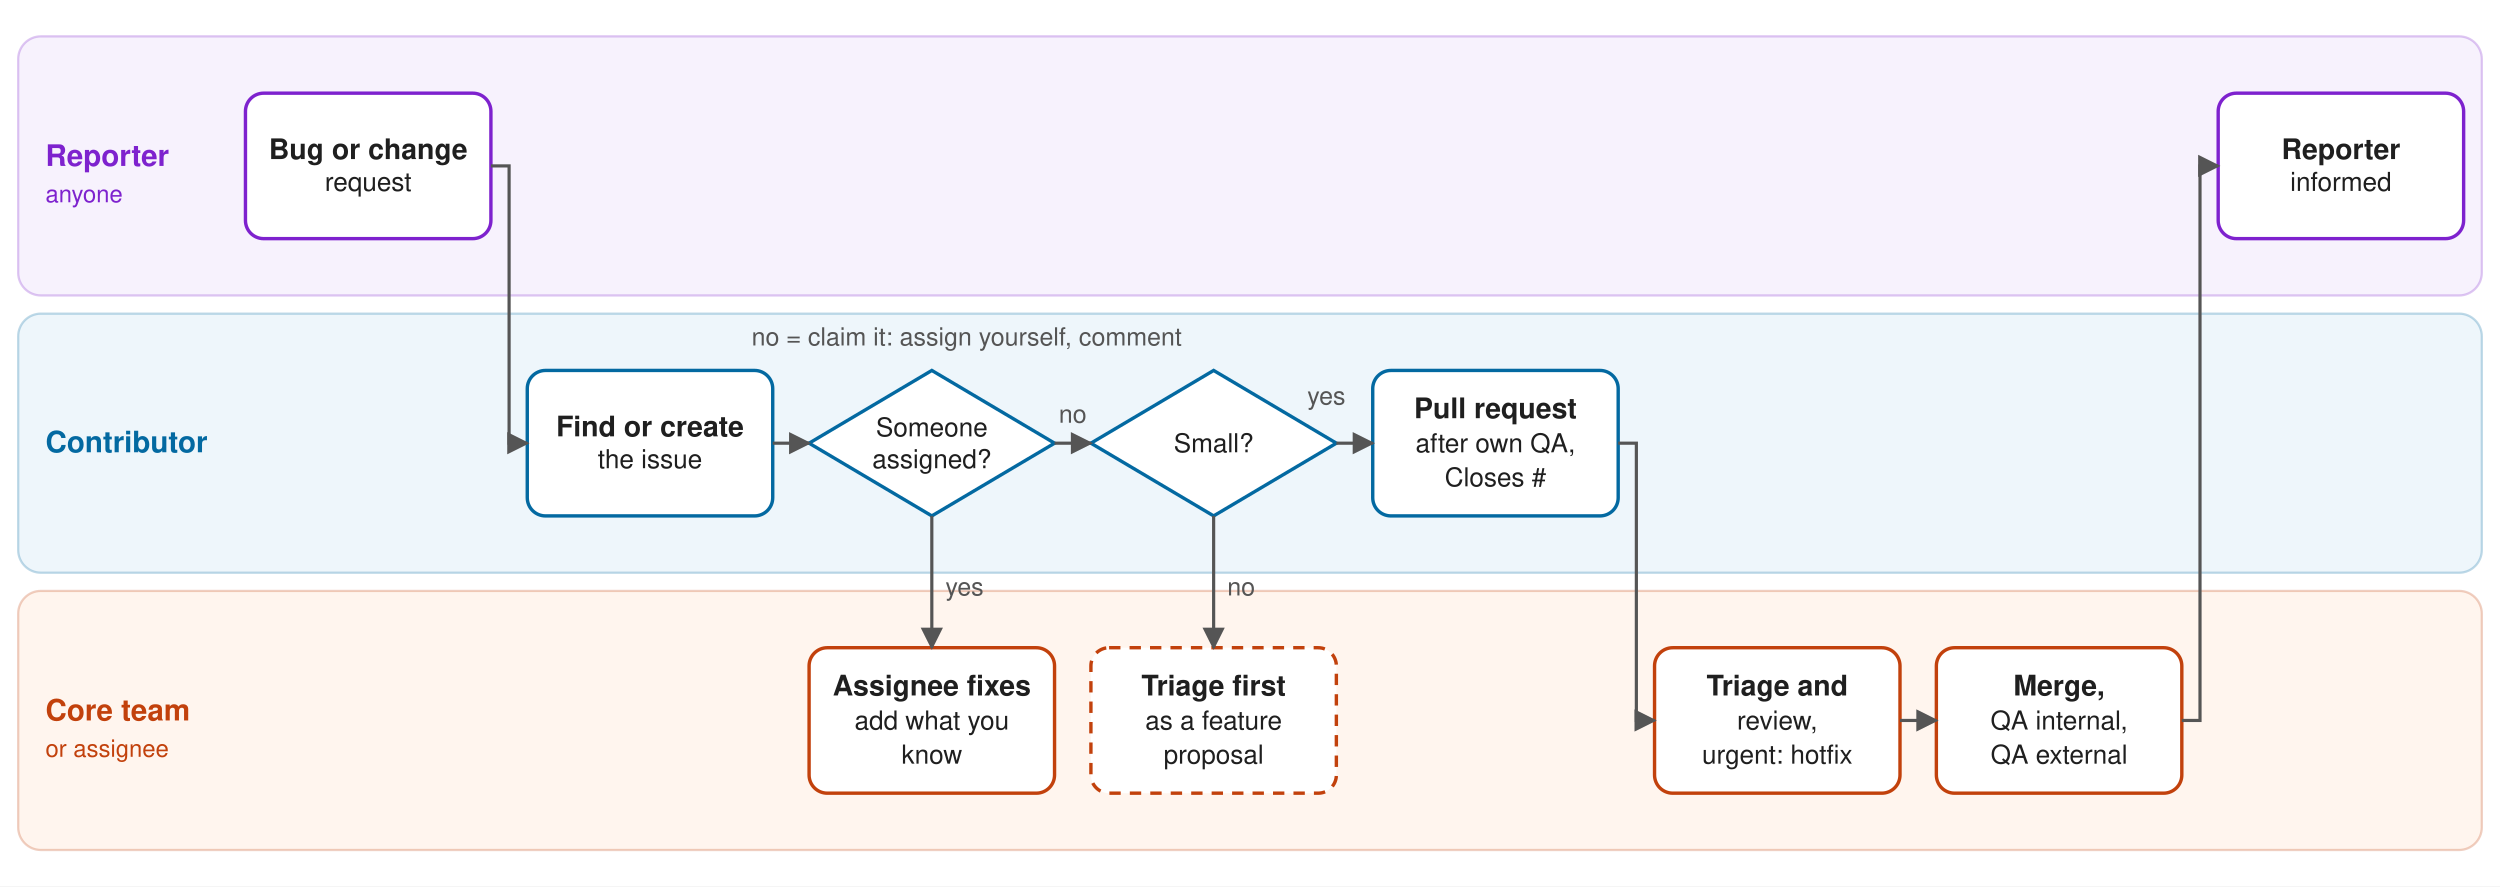
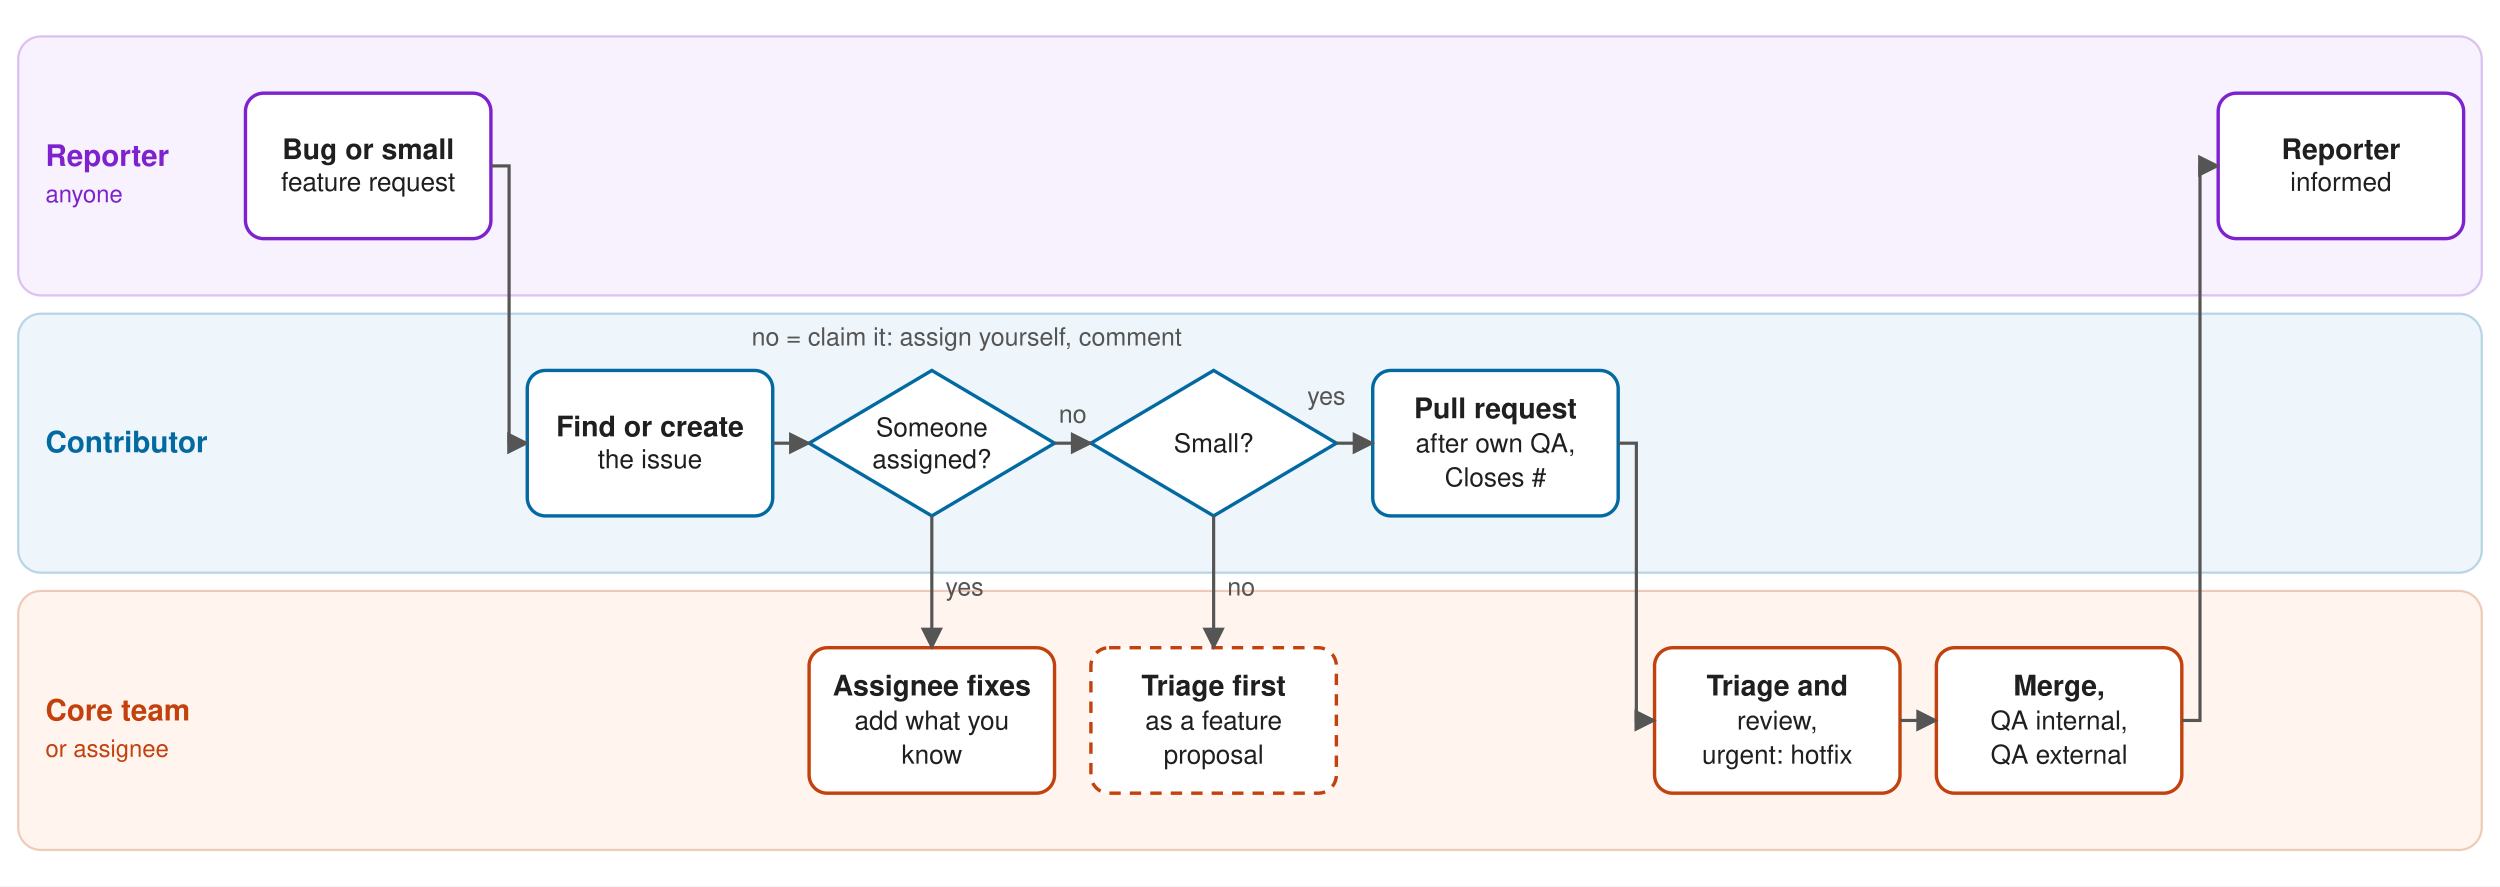
- <svg xmlns="http://www.w3.org/2000/svg" viewBox="0 0 1100 390" width="1100" height="390" font-family="-apple-system, 'Segoe UI', Helvetica, Arial, sans-serif" role="img" aria-label="Bugs and small changes">
+ <svg xmlns="http://www.w3.org/2000/svg" viewBox="0 0 1100 390" width="1100" height="390" font-family="-apple-system, 'Segoe UI', Helvetica, Arial, sans-serif" role="img" aria-label="Small features and fixes">
  <rect width="1100" height="390" fill="#ffffff" />
  <defs>
    <marker id="a" viewBox="0 0 10 10" refX="9" refY="5" markerWidth="7" markerHeight="7" orient="auto-start-reverse">
      <path d="M0 0L10 5L0 10z" fill="#555" />
    </marker>
  </defs>
  <rect x="8" y="16" width="1084" height="114" rx="10" fill="#f7f2fd" stroke="#7e22ce" stroke-opacity="0.25" />
  <text x="20" y="73" font-size="13" font-weight="600" fill="#7e22ce">Reporter</text>
  <text x="20" y="89" font-size="10.5" fill="#7e22ce">anyone</text>
  <rect x="8" y="138" width="1084" height="114" rx="10" fill="#eef6fb" stroke="#0369a1" stroke-opacity="0.25" />
  <text x="20" y="199" font-size="13" font-weight="600" fill="#0369a1">Contributor</text>
  <rect x="8" y="260" width="1084" height="114" rx="10" fill="#fff5ee" stroke="#c2410c" stroke-opacity="0.25" />
  <text x="20" y="317" font-size="13" font-weight="600" fill="#c2410c">Core team</text>
  <text x="20" y="333" font-size="10.5" fill="#c2410c">or assignee</text>
  <rect x="108.0" y="41.0" width="108" height="64" rx="8" fill="#ffffff" stroke="#7e22ce" stroke-width="1.5" />
-   <text x="162" y="70" text-anchor="middle" font-size="12.5" font-weight="600" fill="#1f1f1f">Bug or change</text>
-   <text x="162" y="84" text-anchor="middle" font-size="11.5" fill="#1f1f1f">request</text>
+   <text x="162" y="70" text-anchor="middle" font-size="12.5" font-weight="600" fill="#1f1f1f">Bug or small</text>
+   <text x="162" y="84" text-anchor="middle" font-size="11.5" fill="#1f1f1f">feature request</text>
  <rect x="232.0" y="163.0" width="108" height="64" rx="8" fill="#ffffff" stroke="#0369a1" stroke-width="1.5" />
  <text x="286" y="192" text-anchor="middle" font-size="12.5" font-weight="600" fill="#1f1f1f">Find or create</text>
  <text x="286" y="206" text-anchor="middle" font-size="11.5" fill="#1f1f1f">the issue</text>
  <polygon points="356,195 410,163 464,195 410,227" fill="#ffffff" stroke="#0369a1" stroke-width="1.5" />
  <text x="410" y="192" text-anchor="middle" font-size="11.5" fill="#1f1f1f">Someone</text>
  <text x="410" y="206" text-anchor="middle" font-size="11.5" fill="#1f1f1f">assigned?</text>
  <rect x="356.0" y="285.0" width="108" height="64" rx="8" fill="#ffffff" stroke="#c2410c" stroke-width="1.5" />
  <text x="410" y="306" text-anchor="middle" font-size="12.5" font-weight="600" fill="#1f1f1f">Assignee fixes</text>
  <text x="410" y="321" text-anchor="middle" font-size="11.5" fill="#1f1f1f">add what you</text>
  <text x="410" y="336" text-anchor="middle" font-size="11.5" fill="#1f1f1f">know</text>
  <polygon points="480,195 534,163 588,195 534,227" fill="#ffffff" stroke="#0369a1" stroke-width="1.5" />
  <text x="534" y="199" text-anchor="middle" font-size="11.5" fill="#1f1f1f">Small?</text>
  <rect x="480.0" y="285.0" width="108" height="64" rx="8" fill="#ffffff" stroke="#c2410c" stroke-width="1.5" stroke-dasharray="5 4" />
  <text x="534" y="306" text-anchor="middle" font-size="12.5" font-weight="600" fill="#1f1f1f">Triage first</text>
  <text x="534" y="321" text-anchor="middle" font-size="11.5" fill="#1f1f1f">as a feature</text>
  <text x="534" y="336" text-anchor="middle" font-size="11.5" fill="#1f1f1f">proposal</text>
  <rect x="604.0" y="163.0" width="108" height="64" rx="8" fill="#ffffff" stroke="#0369a1" stroke-width="1.5" />
  <text x="658" y="184" text-anchor="middle" font-size="12.5" font-weight="600" fill="#1f1f1f">Pull request</text>
  <text x="658" y="199" text-anchor="middle" font-size="11.5" fill="#1f1f1f">after own QA,</text>
  <text x="658" y="214" text-anchor="middle" font-size="11.5" fill="#1f1f1f">Closes #</text>
  <rect x="728.0" y="285.0" width="108" height="64" rx="8" fill="#ffffff" stroke="#c2410c" stroke-width="1.5" />
  <text x="782" y="306" text-anchor="middle" font-size="12.5" font-weight="600" fill="#1f1f1f">Triage and</text>
  <text x="782" y="321" text-anchor="middle" font-size="11.5" fill="#1f1f1f">review,</text>
  <text x="782" y="336" text-anchor="middle" font-size="11.5" fill="#1f1f1f">urgent: hotfix</text>
  <rect x="852.0" y="285.0" width="108" height="64" rx="8" fill="#ffffff" stroke="#c2410c" stroke-width="1.5" />
  <text x="906" y="306" text-anchor="middle" font-size="12.5" font-weight="600" fill="#1f1f1f">Merge,</text>
  <text x="906" y="321" text-anchor="middle" font-size="11.5" fill="#1f1f1f">QA internal,</text>
  <text x="906" y="336" text-anchor="middle" font-size="11.5" fill="#1f1f1f">QA external</text>
  <rect x="976.0" y="41.0" width="108" height="64" rx="8" fill="#ffffff" stroke="#7e22ce" stroke-width="1.5" />
  <text x="1030" y="70" text-anchor="middle" font-size="12.5" font-weight="600" fill="#1f1f1f">Reporter</text>
  <text x="1030" y="84" text-anchor="middle" font-size="11.5" fill="#1f1f1f">informed</text>
  <path d="M216 73H224V195H232" fill="none" stroke="#555" stroke-width="1.4" marker-end="url(#a)" />
  <path d="M340 195H356" fill="none" stroke="#555" stroke-width="1.4" marker-end="url(#a)" />
  <path d="M410 227V285" fill="none" stroke="#555" stroke-width="1.4" marker-end="url(#a)" />
  <text x="416" y="262" text-anchor="start" font-size="11" fill="#555">yes</text>
  <path d="M464 195H480" fill="none" stroke="#555" stroke-width="1.4" marker-end="url(#a)" />
  <text x="472" y="186" text-anchor="middle" font-size="11" fill="#555">no</text>
  <text x="520" y="152" text-anchor="end" font-size="11" fill="#555">no = claim it: assign yourself, comment</text>
  <path d="M534 227V285" fill="none" stroke="#555" stroke-width="1.4" marker-end="url(#a)" />
  <text x="540" y="262" text-anchor="start" font-size="11" fill="#555">no</text>
  <path d="M588 195H604" fill="none" stroke="#555" stroke-width="1.4" marker-end="url(#a)" />
  <text x="592" y="178" text-anchor="end" font-size="11" fill="#555">yes</text>
  <path d="M712 195H720V317H728" fill="none" stroke="#555" stroke-width="1.4" marker-end="url(#a)" />
  <path d="M836 317H852" fill="none" stroke="#555" stroke-width="1.4" marker-end="url(#a)" />
  <path d="M960 317H968V73H976" fill="none" stroke="#555" stroke-width="1.4" marker-end="url(#a)" />
</svg>
